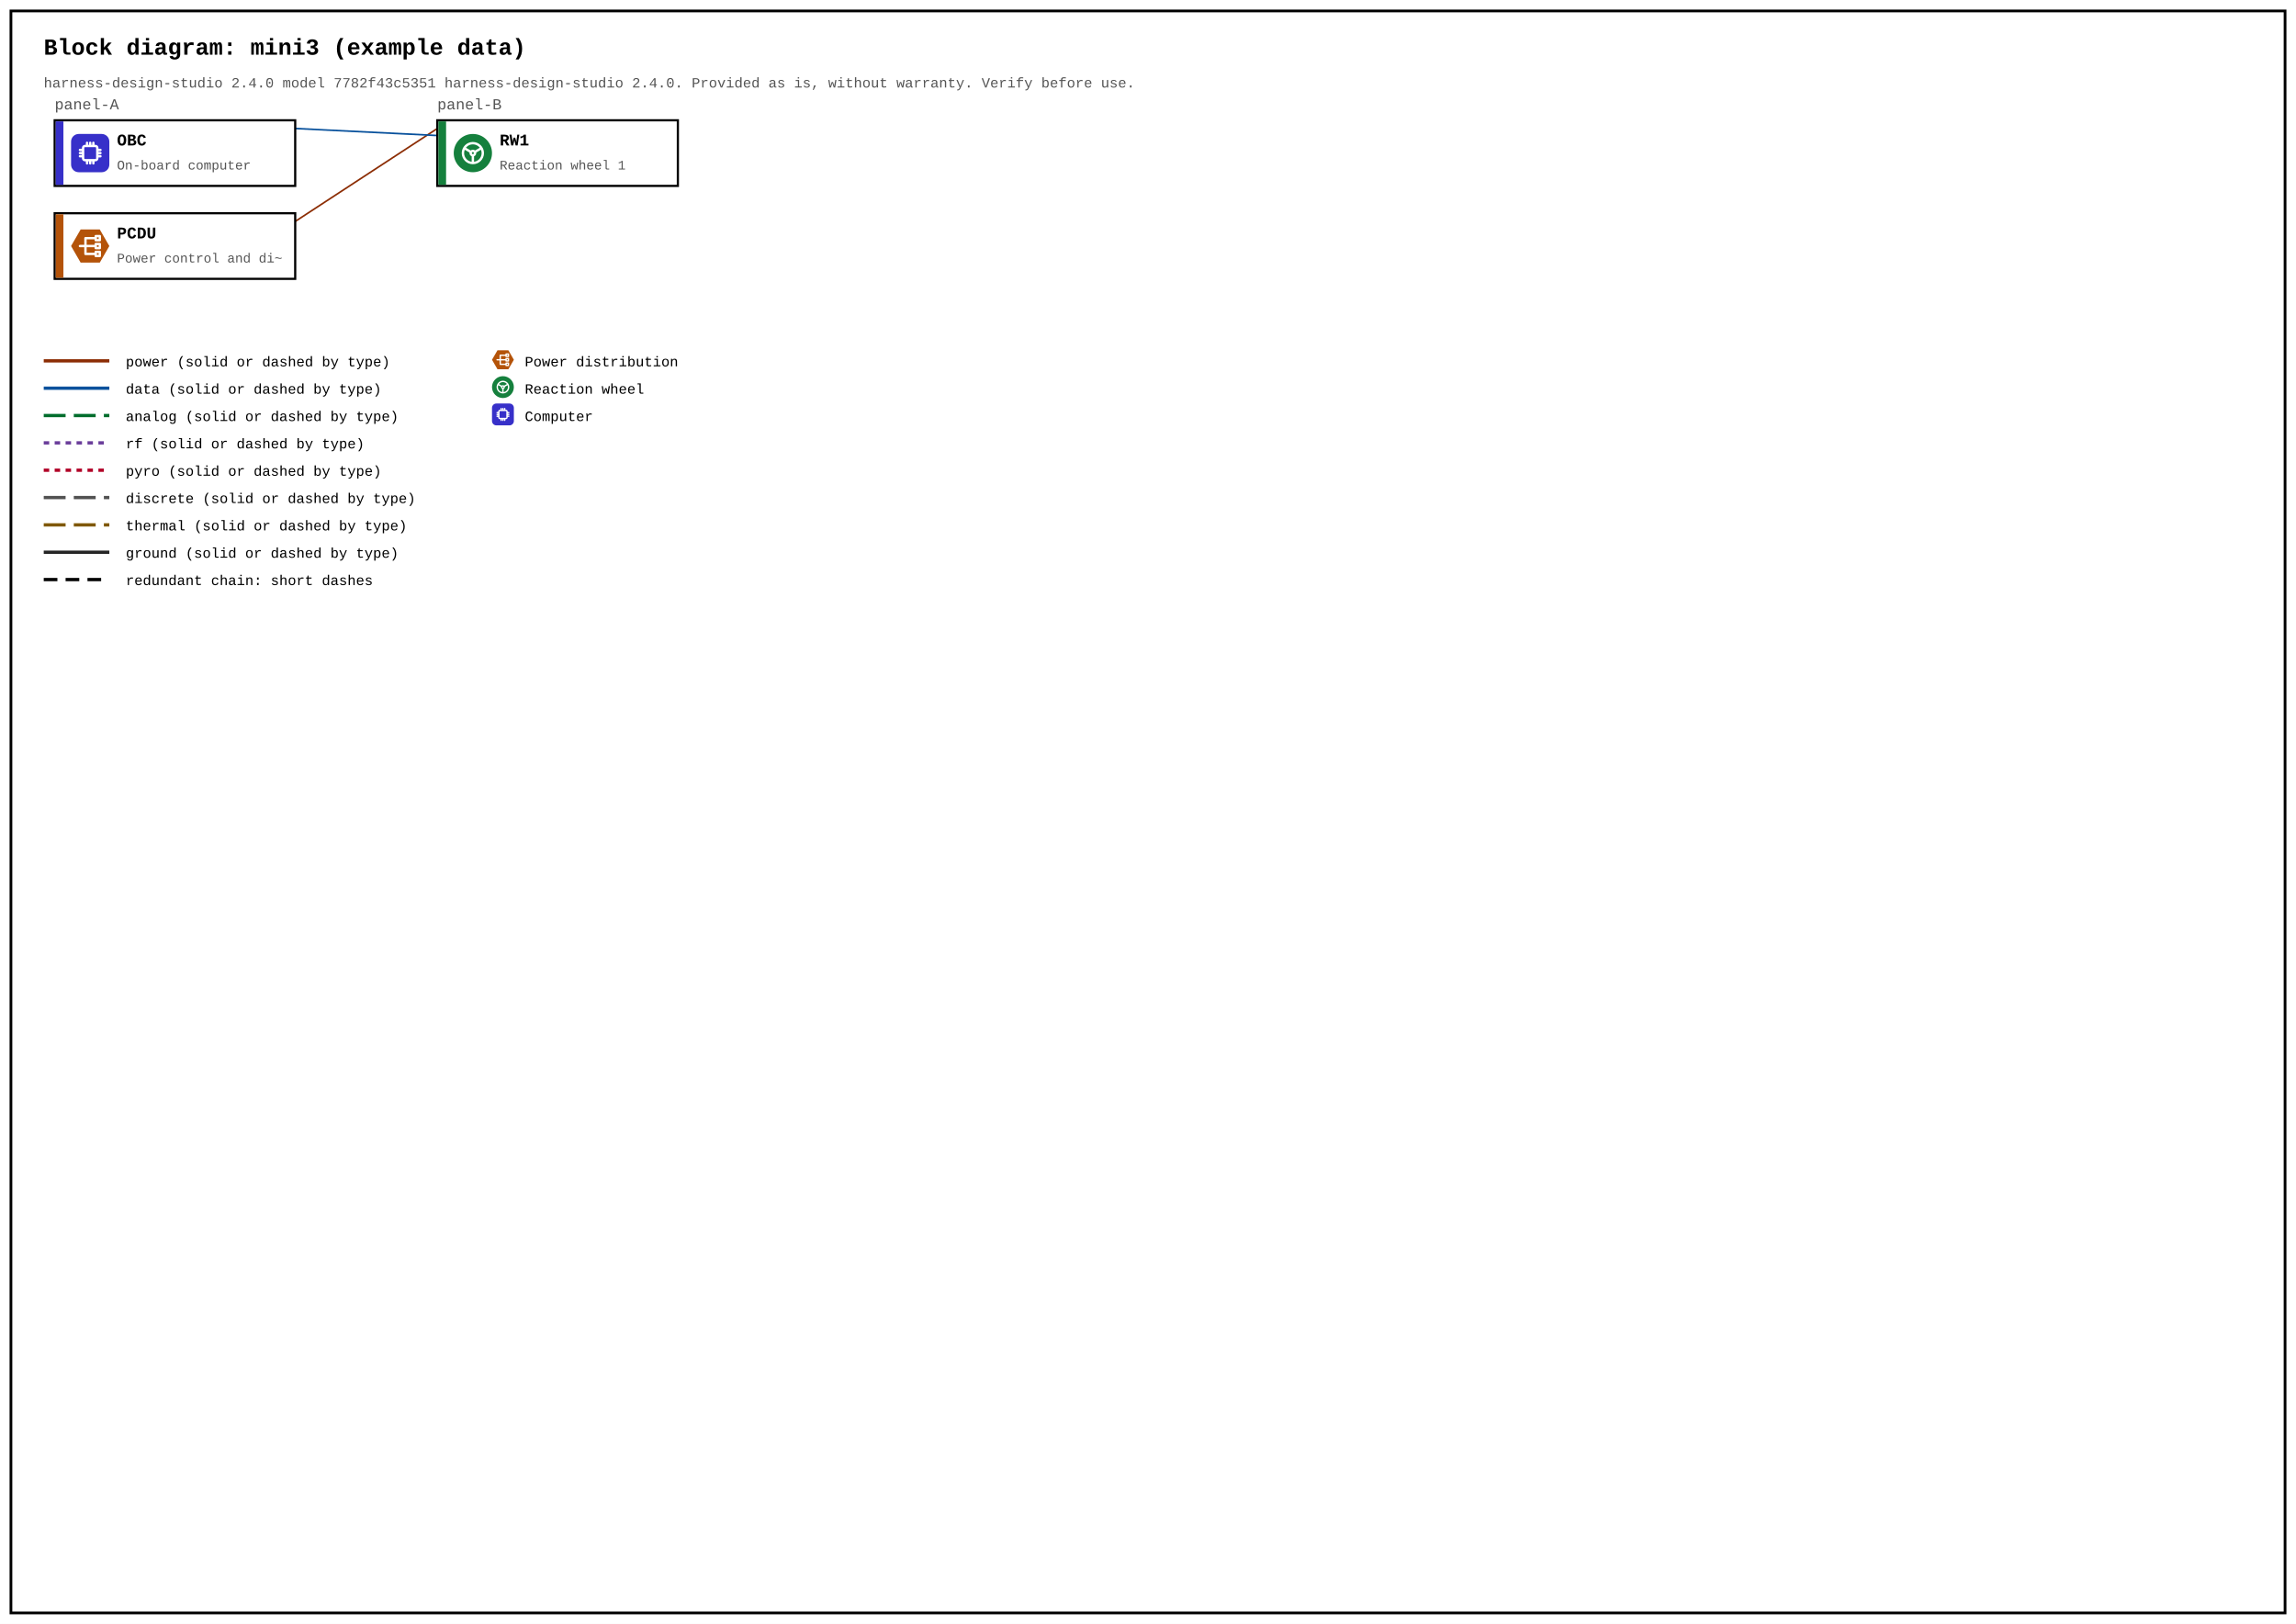
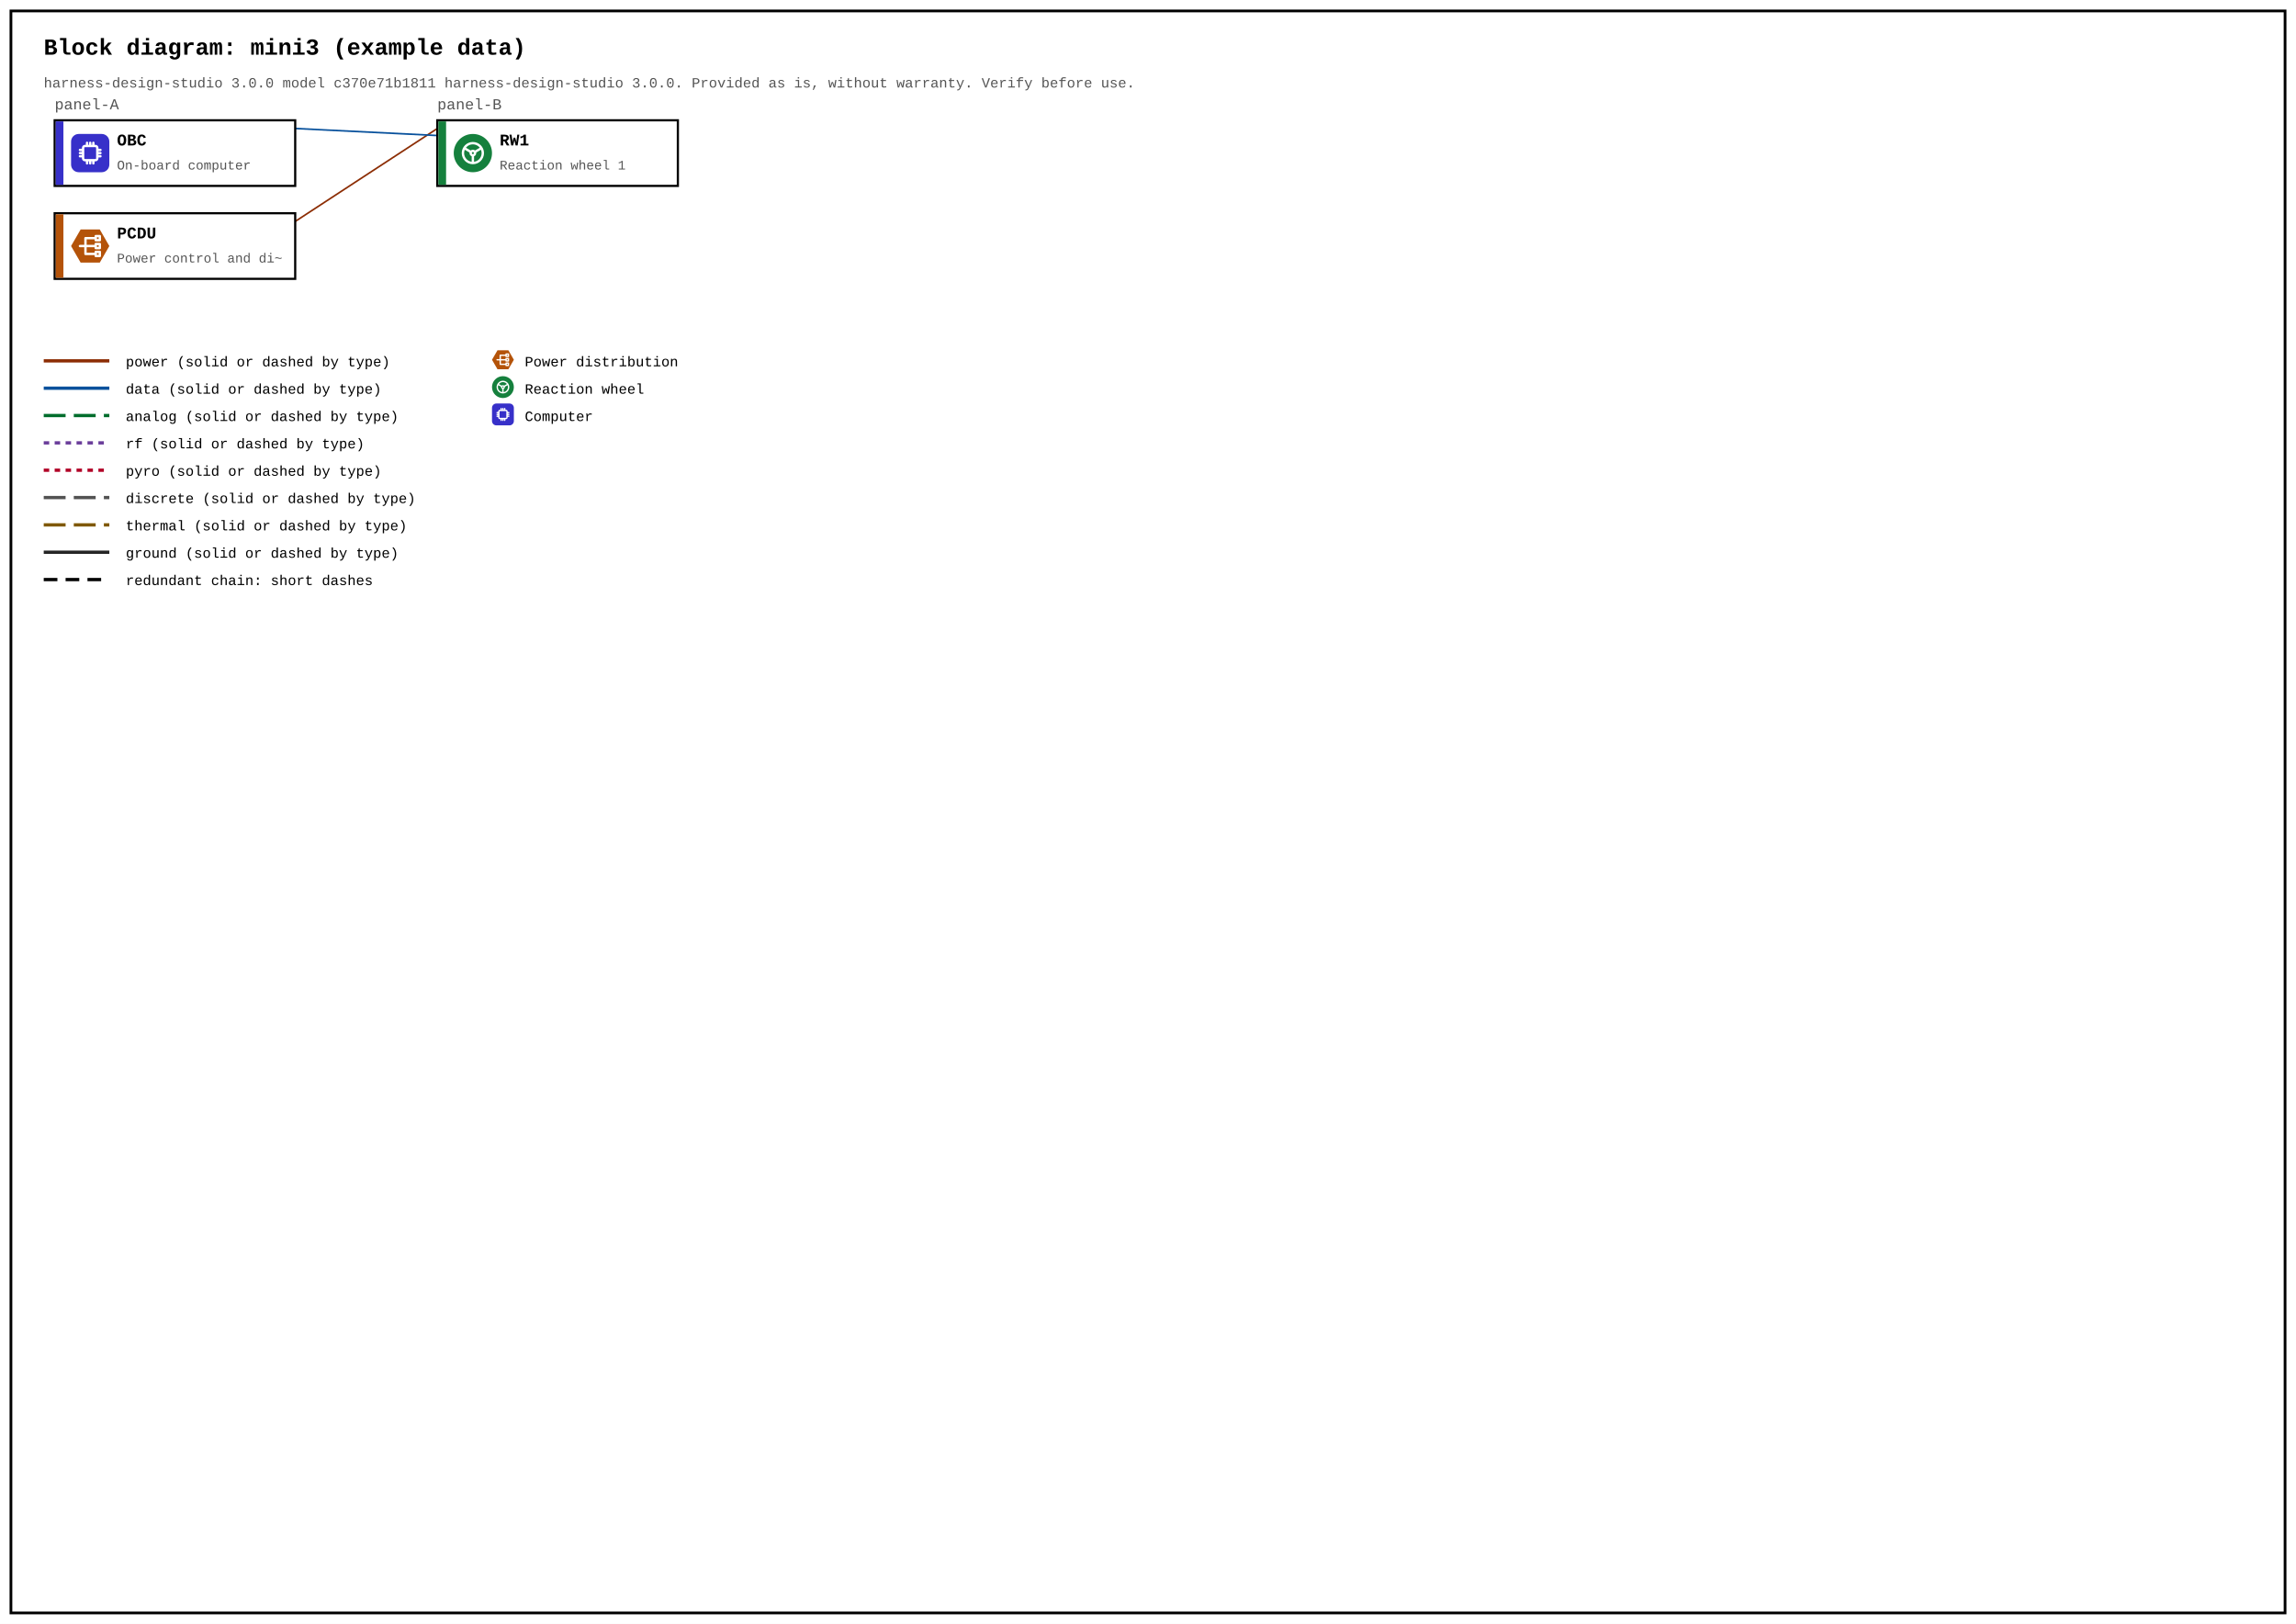
<svg xmlns="http://www.w3.org/2000/svg" width="420mm" height="297mm" viewBox="0 0 420 297" font-family="Courier New, Courier, monospace">
  <rect x="0" y="0" width="420" height="297" fill="#ffffff" />
  <rect x="2" y="2" width="416" height="293" fill="none" stroke="#000000" stroke-width="0.5" />
  <text x="8" y="10" font-size="4.2" font-weight="bold" text-anchor="start" fill="#000000">Block diagram: mini3 (example data)</text>
-   <text x="8" y="16" font-size="2.6" text-anchor="start" fill="#555555">harness-design-studio 2.4.0 model 7782f43c5351   harness-design-studio 2.4.0. Provided as is, without warranty. Verify before use.</text>
+   <text x="8" y="16" font-size="2.6" text-anchor="start" fill="#555555">harness-design-studio 3.0.0 model c370e71b1811   harness-design-studio 3.0.0. Provided as is, without warranty. Verify before use.</text>
  <text x="10" y="20" font-size="2.8" text-anchor="start" fill="#555555">panel-A</text>
  <text x="80" y="20" font-size="2.8" text-anchor="start" fill="#555555">panel-B</text>
  <line x1="54" y1="40.5" x2="80" y2="23.5" stroke="#8c2d04" stroke-width="0.3" />
  <line x1="54" y1="23.5" x2="80" y2="24.786" stroke="#08519c" stroke-width="0.3" />
  <rect x="10" y="22" width="44" height="12" fill="#ffffff" stroke="#000000" stroke-width="0.4" />
  <path d="M 10.2 22.2 L 11.6 22.2 L 11.6 33.8 L 10.2 33.8 Z" fill="#3730c9" />
  <path d="M 14.4 24.5 L 18.6 24.5 C 19.373 24.5 20 25.127 20 25.9 L 20 30.1 C 20 30.873 19.373 31.5 18.6 31.5 L 14.4 31.5 C 13.627 31.5 13 30.873 13 30.1 L 13 25.9 C 13 25.127 13.627 24.5 14.4 24.5 Z" fill="#3730c9" />
  <path d="M 15.547 26.701 L 17.453 26.701 C 17.644 26.701 17.799 26.856 17.799 27.047 L 17.799 28.953 C 17.799 29.144 17.644 29.299 17.453 29.299 L 15.547 29.299 C 15.356 29.299 15.201 29.144 15.201 28.953 L 15.201 27.047 C 15.201 26.856 15.356 26.701 15.547 26.701 Z M 15.922 26.123 L 15.922 26.701 M 15.922 29.299 L 15.922 29.877 M 14.623 27.422 L 15.201 27.422 M 17.799 27.422 L 18.377 27.422 M 16.5 26.123 L 16.5 26.701 M 16.5 29.299 L 16.5 29.877 M 14.623 28 L 15.201 28 M 17.799 28 L 18.377 28 M 17.078 26.123 L 17.078 26.701 M 17.078 29.299 L 17.078 29.877 M 14.623 28.578 L 15.201 28.578 M 17.799 28.578 L 18.377 28.578" fill="none" stroke="#ffffff" stroke-width="0.433" stroke-linecap="round" stroke-linejoin="round" />
  <text x="21.4" y="26.6" font-size="3" font-weight="bold" text-anchor="start" fill="#000000">OBC</text>
  <text x="21.4" y="31" font-size="2.4" text-anchor="start" fill="#555555">On-board computer</text>
  <rect x="10" y="39" width="44" height="12" fill="#ffffff" stroke="#000000" stroke-width="0.4" />
  <path d="M 10.2 39.2 L 11.6 39.2 L 11.6 50.8 L 10.2 50.8 Z" fill="#b45309" />
  <path d="M 20 45 L 18.25 48.031 L 14.75 48.031 L 13 45 L 14.75 41.969 L 18.25 41.969 Z" fill="#b45309" />
  <path d="M 14.623 45 L 15.634 45 M 15.634 43.556 L 15.634 46.444 M 15.634 43.556 L 17.511 43.556 M 17.511 43.181 L 18.261 43.181 L 18.261 43.932 L 17.511 43.932 Z M 15.634 45 L 17.511 45 M 17.511 44.625 L 18.261 44.625 L 18.261 45.375 L 17.511 45.375 Z M 15.634 46.444 L 17.511 46.444 M 17.511 46.068 L 18.261 46.068 L 18.261 46.819 L 17.511 46.819 Z" fill="none" stroke="#ffffff" stroke-width="0.433" stroke-linecap="round" stroke-linejoin="round" />
  <text x="21.4" y="43.6" font-size="3" font-weight="bold" text-anchor="start" fill="#000000">PCDU</text>
  <text x="21.4" y="48" font-size="2.4" text-anchor="start" fill="#555555">Power control and di~</text>
  <rect x="80" y="22" width="44" height="12" fill="#ffffff" stroke="#000000" stroke-width="0.4" />
  <path d="M 80.2 22.2 L 81.6 22.2 L 81.6 33.8 L 80.2 33.8 Z" fill="#15803d" />
  <path d="M 90 28 C 90 26.067 88.433 24.5 86.5 24.5 C 84.567 24.5 83 26.067 83 28 C 83 29.933 84.567 31.5 86.5 31.5 C 88.433 31.5 90 29.933 90 28 Z" fill="#15803d" />
  <path d="M 88.319 28 C 88.319 26.995 87.505 26.181 86.5 26.181 C 85.495 26.181 84.681 26.995 84.681 28 C 84.681 29.005 85.495 29.819 86.5 29.819 C 87.505 29.819 88.319 29.005 88.319 28 Z M 86.904 28 C 86.904 27.777 86.723 27.596 86.5 27.596 C 86.277 27.596 86.096 27.777 86.096 28 C 86.096 28.223 86.277 28.404 86.5 28.404 C 86.723 28.404 86.904 28.223 86.904 28 Z M 86.5 28.404 L 86.5 29.819 M 86.15 27.798 L 84.925 27.09 M 86.85 27.798 L 88.075 27.09" fill="none" stroke="#ffffff" stroke-width="0.433" stroke-linecap="round" stroke-linejoin="round" />
  <text x="91.4" y="26.6" font-size="3" font-weight="bold" text-anchor="start" fill="#000000">RW1</text>
  <text x="91.4" y="31" font-size="2.4" text-anchor="start" fill="#555555">Reaction wheel 1</text>
  <line x1="8" y1="66" x2="20" y2="66" stroke="#8c2d04" stroke-width="0.6" />
  <text x="23" y="67" font-size="2.6" text-anchor="start" fill="#000000">power (solid or dashed by type)</text>
  <line x1="8" y1="71" x2="20" y2="71" stroke="#08519c" stroke-width="0.6" />
  <text x="23" y="72" font-size="2.6" text-anchor="start" fill="#000000">data (solid or dashed by type)</text>
  <line x1="8" y1="76" x2="20" y2="76" stroke="#006d2c" stroke-width="0.6" stroke-dasharray="4 1.5" />
  <text x="23" y="77" font-size="2.6" text-anchor="start" fill="#000000">analog (solid or dashed by type)</text>
  <line x1="8" y1="81" x2="20" y2="81" stroke="#6a3d9a" stroke-width="0.6" stroke-dasharray="1 1" />
  <text x="23" y="82" font-size="2.6" text-anchor="start" fill="#000000">rf (solid or dashed by type)</text>
  <line x1="8" y1="86" x2="20" y2="86" stroke="#b10026" stroke-width="0.6" stroke-dasharray="1 1" />
  <text x="23" y="87" font-size="2.6" text-anchor="start" fill="#000000">pyro (solid or dashed by type)</text>
  <line x1="8" y1="91" x2="20" y2="91" stroke="#525252" stroke-width="0.6" stroke-dasharray="4 1.5" />
  <text x="23" y="92" font-size="2.6" text-anchor="start" fill="#000000">discrete (solid or dashed by type)</text>
  <line x1="8" y1="96" x2="20" y2="96" stroke="#7f5800" stroke-width="0.6" stroke-dasharray="4 1.5" />
  <text x="23" y="97" font-size="2.6" text-anchor="start" fill="#000000">thermal (solid or dashed by type)</text>
  <line x1="8" y1="101" x2="20" y2="101" stroke="#252525" stroke-width="0.6" />
  <text x="23" y="102" font-size="2.6" text-anchor="start" fill="#000000">ground (solid or dashed by type)</text>
  <line x1="8" y1="106" x2="20" y2="106" stroke="#000000" stroke-width="0.6" stroke-dasharray="2.5 1.5" />
  <text x="23" y="107" font-size="2.6" text-anchor="start" fill="#000000">redundant chain: short dashes</text>
  <path d="M 94 65.8 L 93 67.532 L 91 67.532 L 90 65.8 L 91 64.068 L 93 64.068 Z" fill="#b45309" />
  <path d="M 90.927 65.8 L 91.505 65.8 M 91.505 64.975 L 91.505 66.625 M 91.505 64.975 L 92.578 64.975 M 92.578 64.76 L 93.007 64.76 L 93.007 65.189 L 92.578 65.189 Z M 91.505 65.8 L 92.578 65.8 M 92.578 65.585 L 93.007 65.585 L 93.007 66.014 L 92.578 66.014 Z M 91.505 66.625 L 92.578 66.625 M 92.578 66.41 L 93.007 66.41 L 93.007 66.84 L 92.578 66.84 Z" fill="none" stroke="#ffffff" stroke-width="0.247" stroke-linecap="round" stroke-linejoin="round" />
  <text x="96" y="67" font-size="2.6" text-anchor="start" fill="#000000">Power distribution</text>
  <path d="M 94 70.8 C 94 69.695 93.105 68.8 92 68.8 C 90.895 68.8 90 69.695 90 70.8 C 90 71.905 90.895 72.8 92 72.8 C 93.105 72.8 94 71.905 94 70.8 Z" fill="#15803d" />
  <path d="M 93.04 70.8 C 93.04 70.226 92.574 69.76 92 69.76 C 91.426 69.76 90.96 70.226 90.96 70.8 C 90.96 71.374 91.426 71.84 92 71.84 C 92.574 71.84 93.04 71.374 93.04 70.8 Z M 92.231 70.8 C 92.231 70.672 92.128 70.569 92 70.569 C 91.872 70.569 91.769 70.672 91.769 70.8 C 91.769 70.928 91.872 71.031 92 71.031 C 92.128 71.031 92.231 70.928 92.231 70.8 Z M 92 71.031 L 92 71.84 M 91.8 70.684 L 91.1 70.28 M 92.2 70.684 L 92.9 70.28" fill="none" stroke="#ffffff" stroke-width="0.247" stroke-linecap="round" stroke-linejoin="round" />
  <text x="96" y="72" font-size="2.6" text-anchor="start" fill="#000000">Reaction wheel</text>
  <path d="M 90.8 73.8 L 93.2 73.8 C 93.642 73.8 94 74.158 94 74.6 L 94 77 C 94 77.442 93.642 77.8 93.2 77.8 L 90.8 77.8 C 90.358 77.8 90 77.442 90 77 L 90 74.6 C 90 74.158 90.358 73.8 90.8 73.8 Z" fill="#3730c9" />
  <path d="M 91.456 75.058 L 92.544 75.058 C 92.654 75.058 92.743 75.146 92.743 75.255 L 92.743 76.344 C 92.743 76.454 92.654 76.543 92.544 76.543 L 91.456 76.543 C 91.346 76.543 91.257 76.454 91.257 76.344 L 91.257 75.255 C 91.257 75.146 91.346 75.058 91.456 75.058 Z M 91.67 74.728 L 91.67 75.058 M 91.67 76.543 L 91.67 76.873 M 90.927 75.47 L 91.257 75.47 M 92.743 75.47 L 93.073 75.47 M 92 74.728 L 92 75.058 M 92 76.543 L 92 76.873 M 90.927 75.8 L 91.257 75.8 M 92.743 75.8 L 93.073 75.8 M 92.33 74.728 L 92.33 75.058 M 92.33 76.543 L 92.33 76.873 M 90.927 76.13 L 91.257 76.13 M 92.743 76.13 L 93.073 76.13" fill="none" stroke="#ffffff" stroke-width="0.247" stroke-linecap="round" stroke-linejoin="round" />
  <text x="96" y="77" font-size="2.6" text-anchor="start" fill="#000000">Computer</text>
</svg>
